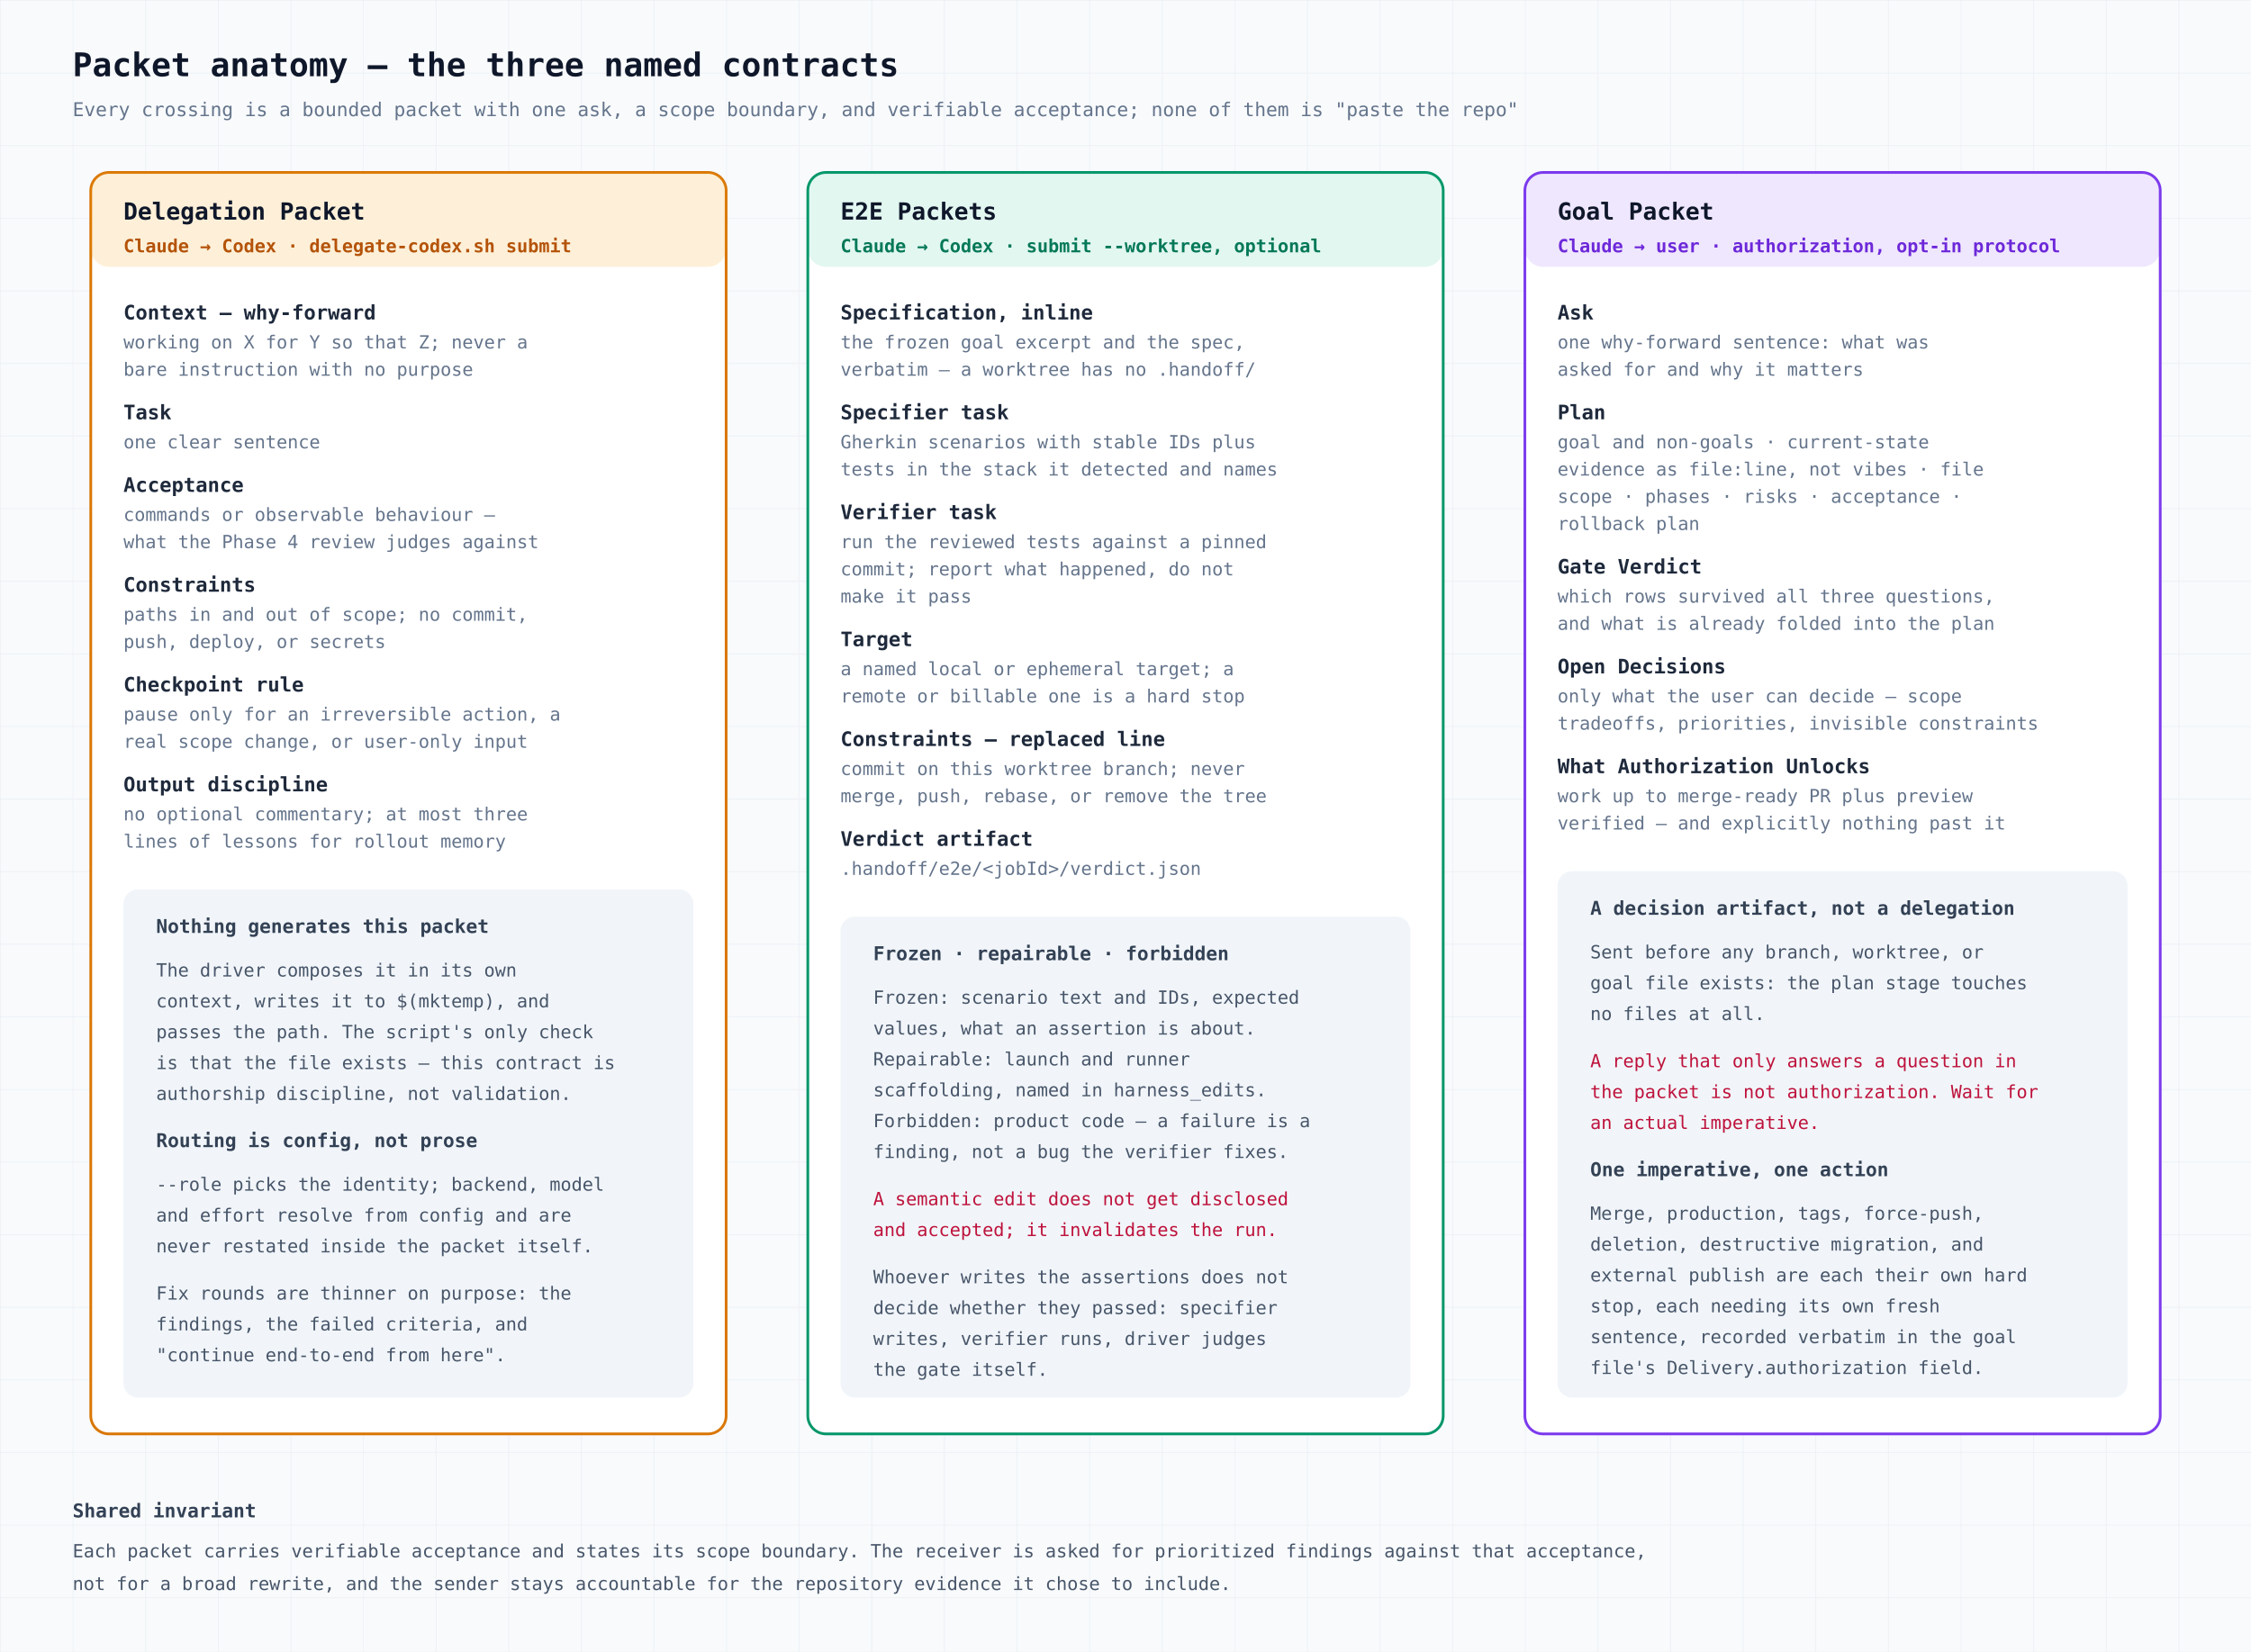
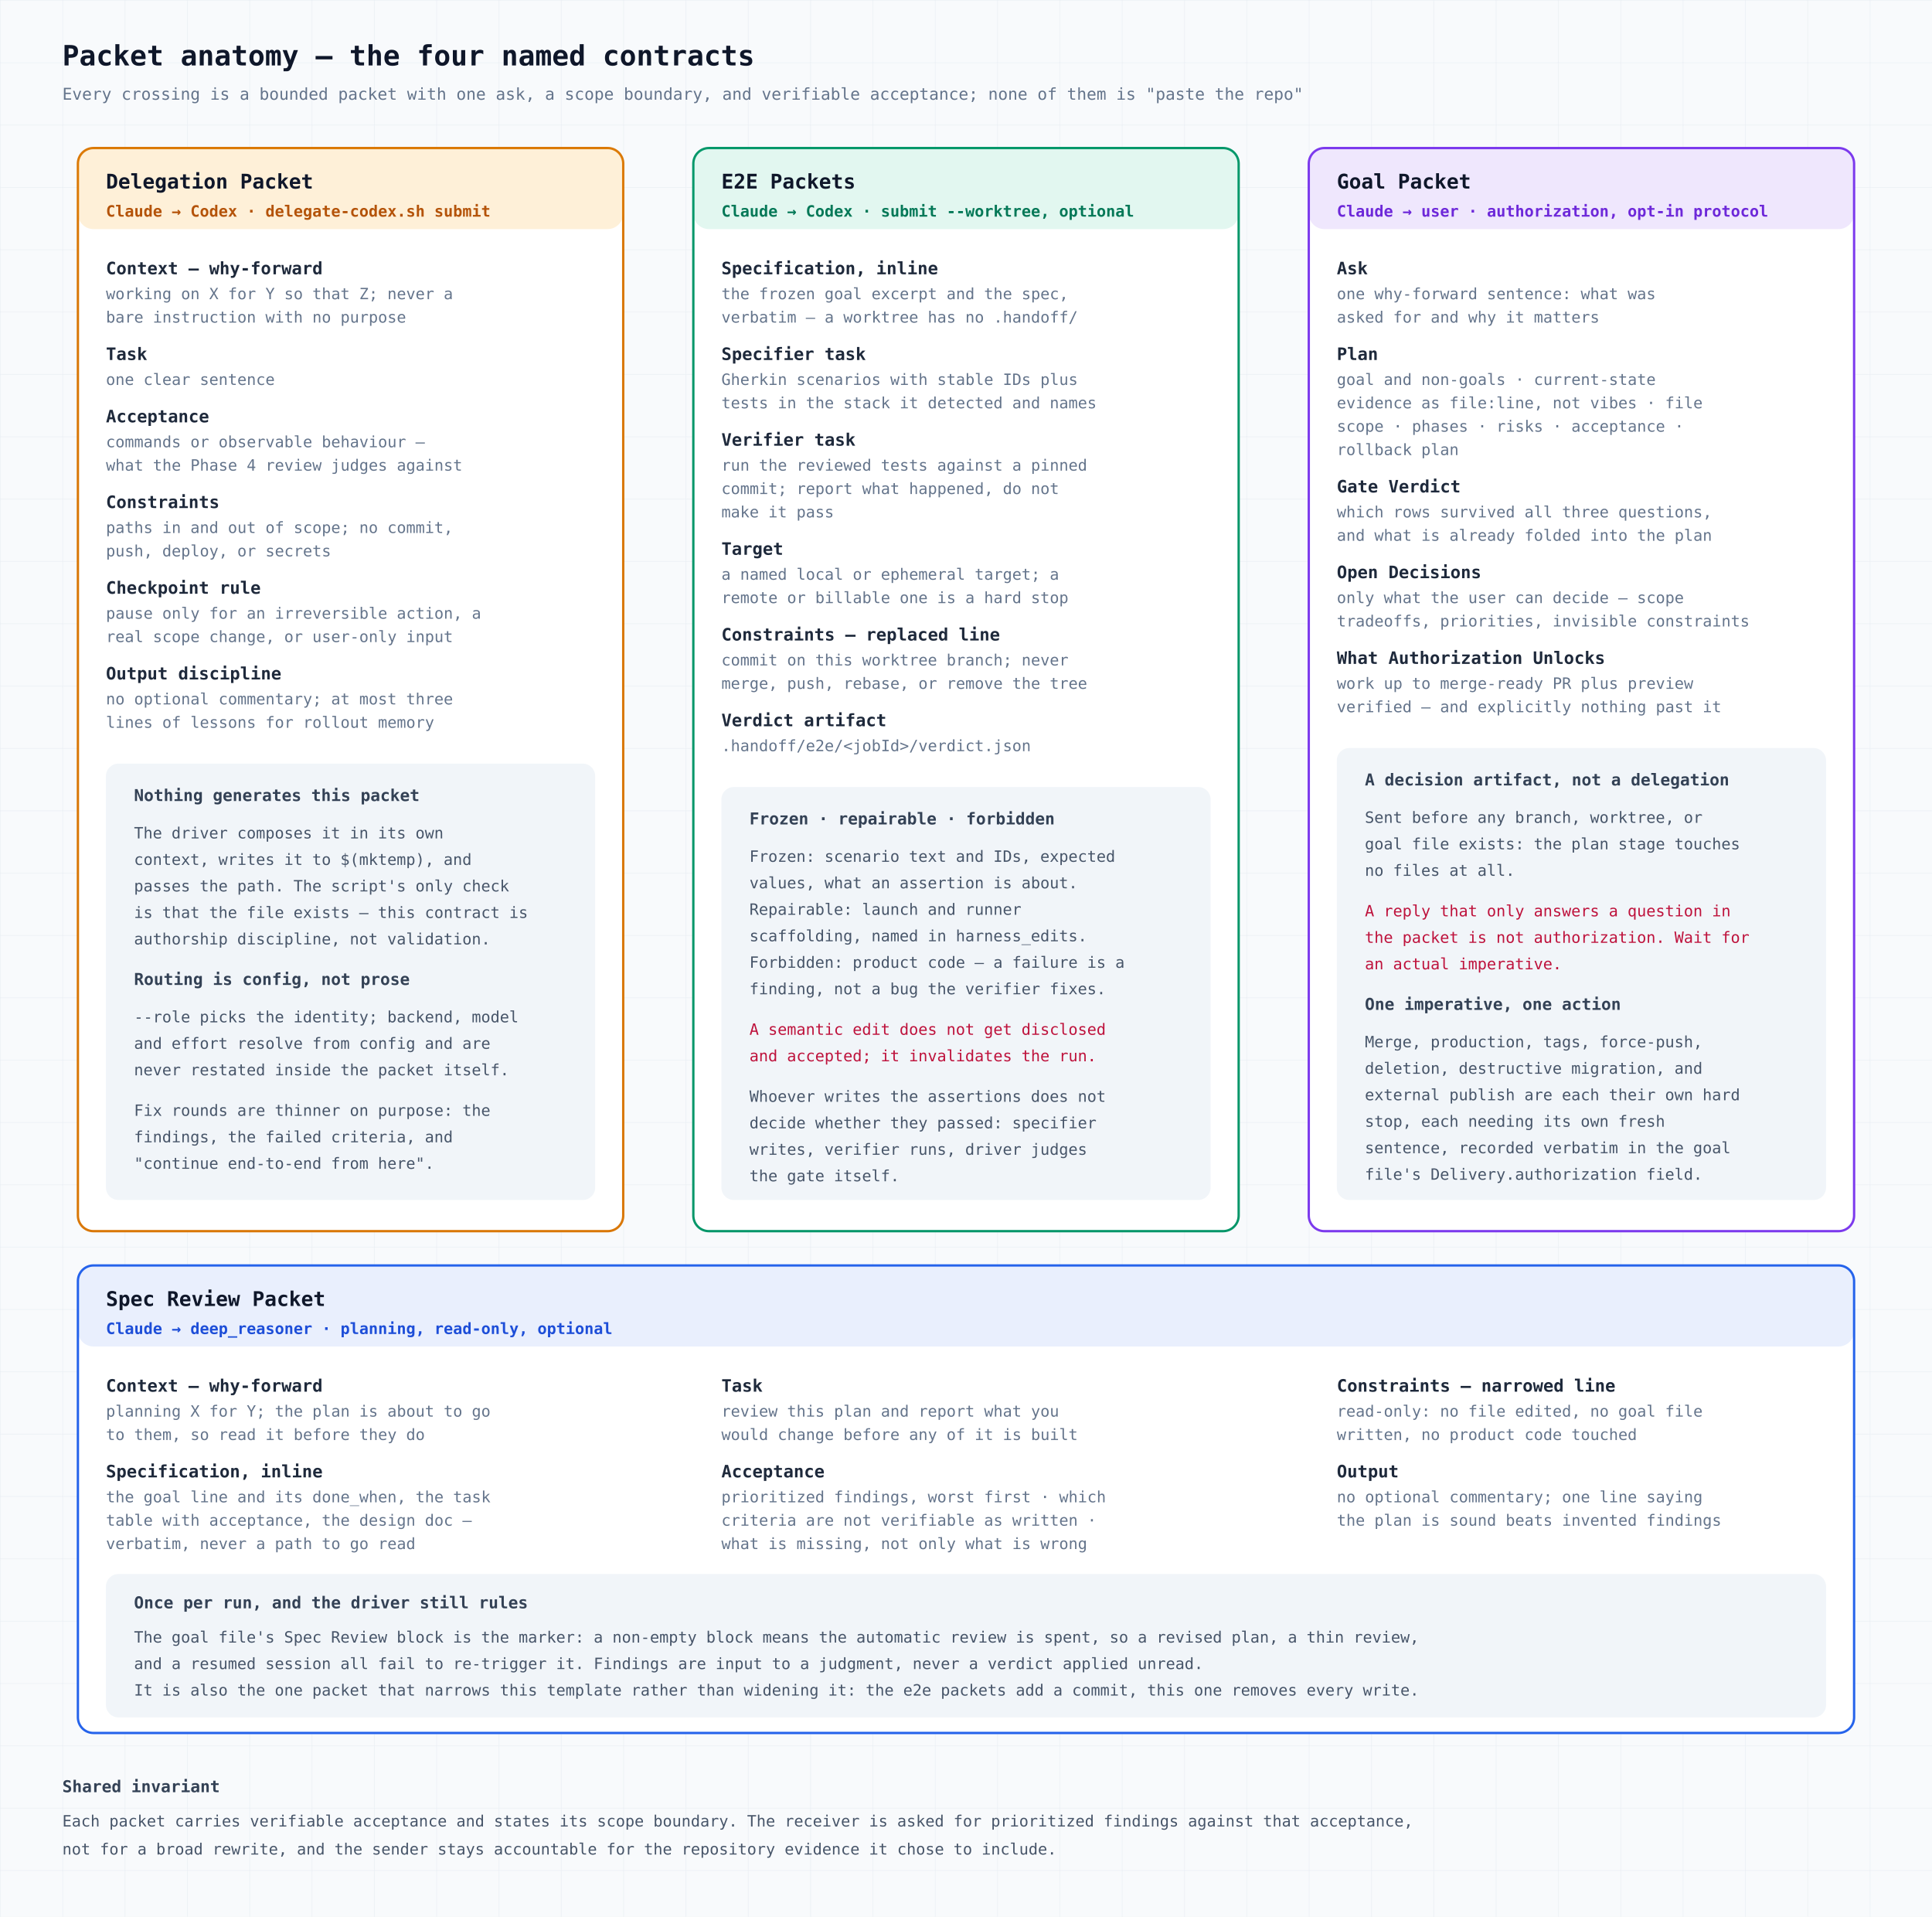
- <svg xmlns="http://www.w3.org/2000/svg" viewBox="0 0 1240 910">
+ <svg xmlns="http://www.w3.org/2000/svg" viewBox="0 0 1240 1230">
  <style>
    text { font-family: 'JetBrains Mono', 'SF Mono', 'Cascadia Code', ui-monospace, monospace; }
    .title { font-size: 18px; font-weight: 700; fill: #0f172a; }
    .subtitle { font-size: 10.5px; fill: #64748b; }
    .cardtitle { font-size: 13px; font-weight: 700; fill: #0f172a; }
    .route { font-size: 10px; font-weight: 600; }
    .sec { font-size: 11px; font-weight: 700; fill: #1e293b; }
    .secnote { font-size: 10px; fill: #64748b; }
    .rulehead { font-size: 10.5px; font-weight: 700; fill: #334155; }
    .rule { font-size: 10px; fill: #475569; }
    .warn { font-size: 10px; fill: #be123c; }
  </style>
  <defs>
    <pattern id="grid" width="40" height="40" patternUnits="userSpaceOnUse">
      <path d="M 40 0 L 0 0 0 40" fill="none" stroke="#e6ebf2" stroke-width="0.5" />
    </pattern>
  </defs>
-   <rect width="1240" height="910" fill="#f8fafc" />
-   <rect width="1240" height="910" fill="url(#grid)" />
-   <text x="40" y="42" class="title">Packet anatomy — the three named contracts</text>
+   <rect width="1240" height="1230" fill="#f8fafc" />
+   <rect width="1240" height="1230" fill="url(#grid)" />
+   <text x="40" y="42" class="title">Packet anatomy — the four named contracts</text>
  <text x="40" y="64" class="subtitle">Every crossing is a bounded packet with one ask, a scope boundary, and verifiable acceptance; none of them is "paste the repo"</text>
  <rect x="50" y="95" width="350" height="695" rx="10" fill="#ffffff" stroke="#d97706" stroke-width="1.5" />
  <rect x="50" y="95" width="350" height="52" rx="10" fill="rgba(245,158,11,0.16)" />
  <text x="68" y="121" class="cardtitle">Delegation Packet</text>
  <text x="68" y="139" class="route" fill="#b45309">Claude → Codex · delegate-codex.sh submit</text>
  <text x="68" y="176" class="sec">Context — why-forward</text>
  <text x="68" y="192" class="secnote">working on X for Y so that Z; never a</text>
  <text x="68" y="207" class="secnote">bare instruction with no purpose</text>
  <text x="68" y="231" class="sec">Task</text>
  <text x="68" y="247" class="secnote">one clear sentence</text>
  <text x="68" y="271" class="sec">Acceptance</text>
  <text x="68" y="287" class="secnote">commands or observable behaviour —</text>
  <text x="68" y="302" class="secnote">what the Phase 4 review judges against</text>
  <text x="68" y="326" class="sec">Constraints</text>
  <text x="68" y="342" class="secnote">paths in and out of scope; no commit,</text>
  <text x="68" y="357" class="secnote">push, deploy, or secrets</text>
  <text x="68" y="381" class="sec">Checkpoint rule</text>
  <text x="68" y="397" class="secnote">pause only for an irreversible action, a</text>
  <text x="68" y="412" class="secnote">real scope change, or user-only input</text>
  <text x="68" y="436" class="sec">Output discipline</text>
  <text x="68" y="452" class="secnote">no optional commentary; at most three</text>
  <text x="68" y="467" class="secnote">lines of lessons for rollout memory</text>
  <rect x="68" y="490" width="314" height="280" rx="8" fill="#f1f5f9" />
  <text x="86" y="514" class="rulehead">Nothing generates this packet</text>
  <text x="86" y="538" class="rule">The driver composes it in its own</text>
  <text x="86" y="555" class="rule">context, writes it to $(mktemp), and</text>
  <text x="86" y="572" class="rule">passes the path. The script's only check</text>
  <text x="86" y="589" class="rule">is that the file exists — this contract is</text>
  <text x="86" y="606" class="rule">authorship discipline, not validation.</text>
  <text x="86" y="632" class="rulehead">Routing is config, not prose</text>
  <text x="86" y="656" class="rule">--role picks the identity; backend, model</text>
  <text x="86" y="673" class="rule">and effort resolve from config and are</text>
  <text x="86" y="690" class="rule">never restated inside the packet itself.</text>
  <text x="86" y="716" class="rule">Fix rounds are thinner on purpose: the</text>
  <text x="86" y="733" class="rule">findings, the failed criteria, and</text>
  <text x="86" y="750" class="rule">"continue end-to-end from here".</text>
  <rect x="445" y="95" width="350" height="695" rx="10" fill="#ffffff" stroke="#059669" stroke-width="1.5" />
  <rect x="445" y="95" width="350" height="52" rx="10" fill="rgba(16,185,129,0.12)" />
  <text x="463" y="121" class="cardtitle">E2E Packets</text>
  <text x="463" y="139" class="route" fill="#047857">Claude → Codex · submit --worktree, optional</text>
  <text x="463" y="176" class="sec">Specification, inline</text>
  <text x="463" y="192" class="secnote">the frozen goal excerpt and the spec,</text>
  <text x="463" y="207" class="secnote">verbatim — a worktree has no .handoff/</text>
  <text x="463" y="231" class="sec">Specifier task</text>
  <text x="463" y="247" class="secnote">Gherkin scenarios with stable IDs plus</text>
  <text x="463" y="262" class="secnote">tests in the stack it detected and names</text>
  <text x="463" y="286" class="sec">Verifier task</text>
  <text x="463" y="302" class="secnote">run the reviewed tests against a pinned</text>
  <text x="463" y="317" class="secnote">commit; report what happened, do not</text>
  <text x="463" y="332" class="secnote">make it pass</text>
  <text x="463" y="356" class="sec">Target</text>
  <text x="463" y="372" class="secnote">a named local or ephemeral target; a</text>
  <text x="463" y="387" class="secnote">remote or billable one is a hard stop</text>
  <text x="463" y="411" class="sec">Constraints — replaced line</text>
  <text x="463" y="427" class="secnote">commit on this worktree branch; never</text>
  <text x="463" y="442" class="secnote">merge, push, rebase, or remove the tree</text>
  <text x="463" y="466" class="sec">Verdict artifact</text>
  <text x="463" y="482" class="secnote">.handoff/e2e/&lt;jobId&gt;/verdict.json</text>
  <rect x="463" y="505" width="314" height="265" rx="8" fill="#f1f5f9" />
  <text x="481" y="529" class="rulehead">Frozen · repairable · forbidden</text>
  <text x="481" y="553" class="rule">Frozen: scenario text and IDs, expected</text>
  <text x="481" y="570" class="rule">values, what an assertion is about.</text>
  <text x="481" y="587" class="rule">Repairable: launch and runner</text>
  <text x="481" y="604" class="rule">scaffolding, named in harness_edits.</text>
  <text x="481" y="621" class="rule">Forbidden: product code — a failure is a</text>
  <text x="481" y="638" class="rule">finding, not a bug the verifier fixes.</text>
  <text x="481" y="664" class="warn">A semantic edit does not get disclosed</text>
  <text x="481" y="681" class="warn">and accepted; it invalidates the run.</text>
  <text x="481" y="707" class="rule">Whoever writes the assertions does not</text>
  <text x="481" y="724" class="rule">decide whether they passed: specifier</text>
  <text x="481" y="741" class="rule">writes, verifier runs, driver judges</text>
  <text x="481" y="758" class="rule">the gate itself.</text>
  <rect x="840" y="95" width="350" height="695" rx="10" fill="#ffffff" stroke="#7c3aed" stroke-width="1.5" />
  <rect x="840" y="95" width="350" height="52" rx="10" fill="rgba(124,58,237,0.12)" />
  <text x="858" y="121" class="cardtitle">Goal Packet</text>
  <text x="858" y="139" class="route" fill="#6d28d9">Claude → user · authorization, opt-in protocol</text>
  <text x="858" y="176" class="sec">Ask</text>
  <text x="858" y="192" class="secnote">one why-forward sentence: what was</text>
  <text x="858" y="207" class="secnote">asked for and why it matters</text>
  <text x="858" y="231" class="sec">Plan</text>
  <text x="858" y="247" class="secnote">goal and non-goals · current-state</text>
  <text x="858" y="262" class="secnote">evidence as file:line, not vibes · file</text>
  <text x="858" y="277" class="secnote">scope · phases · risks · acceptance ·</text>
  <text x="858" y="292" class="secnote">rollback plan</text>
  <text x="858" y="316" class="sec">Gate Verdict</text>
  <text x="858" y="332" class="secnote">which rows survived all three questions,</text>
  <text x="858" y="347" class="secnote">and what is already folded into the plan</text>
  <text x="858" y="371" class="sec">Open Decisions</text>
  <text x="858" y="387" class="secnote">only what the user can decide — scope</text>
  <text x="858" y="402" class="secnote">tradeoffs, priorities, invisible constraints</text>
  <text x="858" y="426" class="sec">What Authorization Unlocks</text>
  <text x="858" y="442" class="secnote">work up to merge-ready PR plus preview</text>
  <text x="858" y="457" class="secnote">verified — and explicitly nothing past it</text>
  <rect x="858" y="480" width="314" height="290" rx="8" fill="#f1f5f9" />
  <text x="876" y="504" class="rulehead">A decision artifact, not a delegation</text>
  <text x="876" y="528" class="rule">Sent before any branch, worktree, or</text>
  <text x="876" y="545" class="rule">goal file exists: the plan stage touches</text>
  <text x="876" y="562" class="rule">no files at all.</text>
  <text x="876" y="588" class="warn">A reply that only answers a question in</text>
  <text x="876" y="605" class="warn">the packet is not authorization. Wait for</text>
  <text x="876" y="622" class="warn">an actual imperative.</text>
  <text x="876" y="648" class="rulehead">One imperative, one action</text>
  <text x="876" y="672" class="rule">Merge, production, tags, force-push,</text>
  <text x="876" y="689" class="rule">deletion, destructive migration, and</text>
  <text x="876" y="706" class="rule">external publish are each their own hard</text>
  <text x="876" y="723" class="rule">stop, each needing its own fresh</text>
  <text x="876" y="740" class="rule">sentence, recorded verbatim in the goal</text>
  <text x="876" y="757" class="rule">file's Delivery.authorization field.</text>
-   <text x="40" y="836" class="rulehead">Shared invariant</text>
-   <text x="40" y="858" class="rule">Each packet carries verifiable acceptance and states its scope boundary. The receiver is asked for prioritized findings against that acceptance,</text>
-   <text x="40" y="876" class="rule">not for a broad rewrite, and the sender stays accountable for the repository evidence it chose to include.</text>
+   <rect x="50" y="812" width="1140" height="300" rx="10" fill="#ffffff" stroke="#2563eb" stroke-width="1.5" />
+   <rect x="50" y="812" width="1140" height="52" rx="10" fill="rgba(37,99,235,0.10)" />
+   <text x="68" y="838" class="cardtitle">Spec Review Packet</text>
+   <text x="68" y="856" class="route" fill="#1d4ed8">Claude → deep_reasoner · planning, read-only, optional</text>
+   <text x="68" y="893" class="sec">Context — why-forward</text>
+   <text x="68" y="909" class="secnote">planning X for Y; the plan is about to go</text>
+   <text x="68" y="924" class="secnote">to them, so read it before they do</text>
+   <text x="68" y="948" class="sec">Specification, inline</text>
+   <text x="68" y="964" class="secnote">the goal line and its done_when, the task</text>
+   <text x="68" y="979" class="secnote">table with acceptance, the design doc —</text>
+   <text x="68" y="994" class="secnote">verbatim, never a path to go read</text>
+   <text x="463" y="893" class="sec">Task</text>
+   <text x="463" y="909" class="secnote">review this plan and report what you</text>
+   <text x="463" y="924" class="secnote">would change before any of it is built</text>
+   <text x="463" y="948" class="sec">Acceptance</text>
+   <text x="463" y="964" class="secnote">prioritized findings, worst first · which</text>
+   <text x="463" y="979" class="secnote">criteria are not verifiable as written ·</text>
+   <text x="463" y="994" class="secnote">what is missing, not only what is wrong</text>
+   <text x="858" y="893" class="sec">Constraints — narrowed line</text>
+   <text x="858" y="909" class="secnote">read-only: no file edited, no goal file</text>
+   <text x="858" y="924" class="secnote">written, no product code touched</text>
+   <text x="858" y="948" class="sec">Output</text>
+   <text x="858" y="964" class="secnote">no optional commentary; one line saying</text>
+   <text x="858" y="979" class="secnote">the plan is sound beats invented findings</text>
+   <rect x="68" y="1010" width="1104" height="92" rx="8" fill="#f1f5f9" />
+   <text x="86" y="1032" class="rulehead">Once per run, and the driver still rules</text>
+   <text x="86" y="1054" class="rule">The goal file's Spec Review block is the marker: a non-empty block means the automatic review is spent, so a revised plan, a thin review,</text>
+   <text x="86" y="1071" class="rule">and a resumed session all fail to re-trigger it. Findings are input to a judgment, never a verdict applied unread.</text>
+   <text x="86" y="1088" class="rule">It is also the one packet that narrows this template rather than widening it: the e2e packets add a commit, this one removes every write.</text>
+   <text x="40" y="1150" class="rulehead">Shared invariant</text>
+   <text x="40" y="1172" class="rule">Each packet carries verifiable acceptance and states its scope boundary. The receiver is asked for prioritized findings against that acceptance,</text>
+   <text x="40" y="1190" class="rule">not for a broad rewrite, and the sender stays accountable for the repository evidence it chose to include.</text>
</svg>
